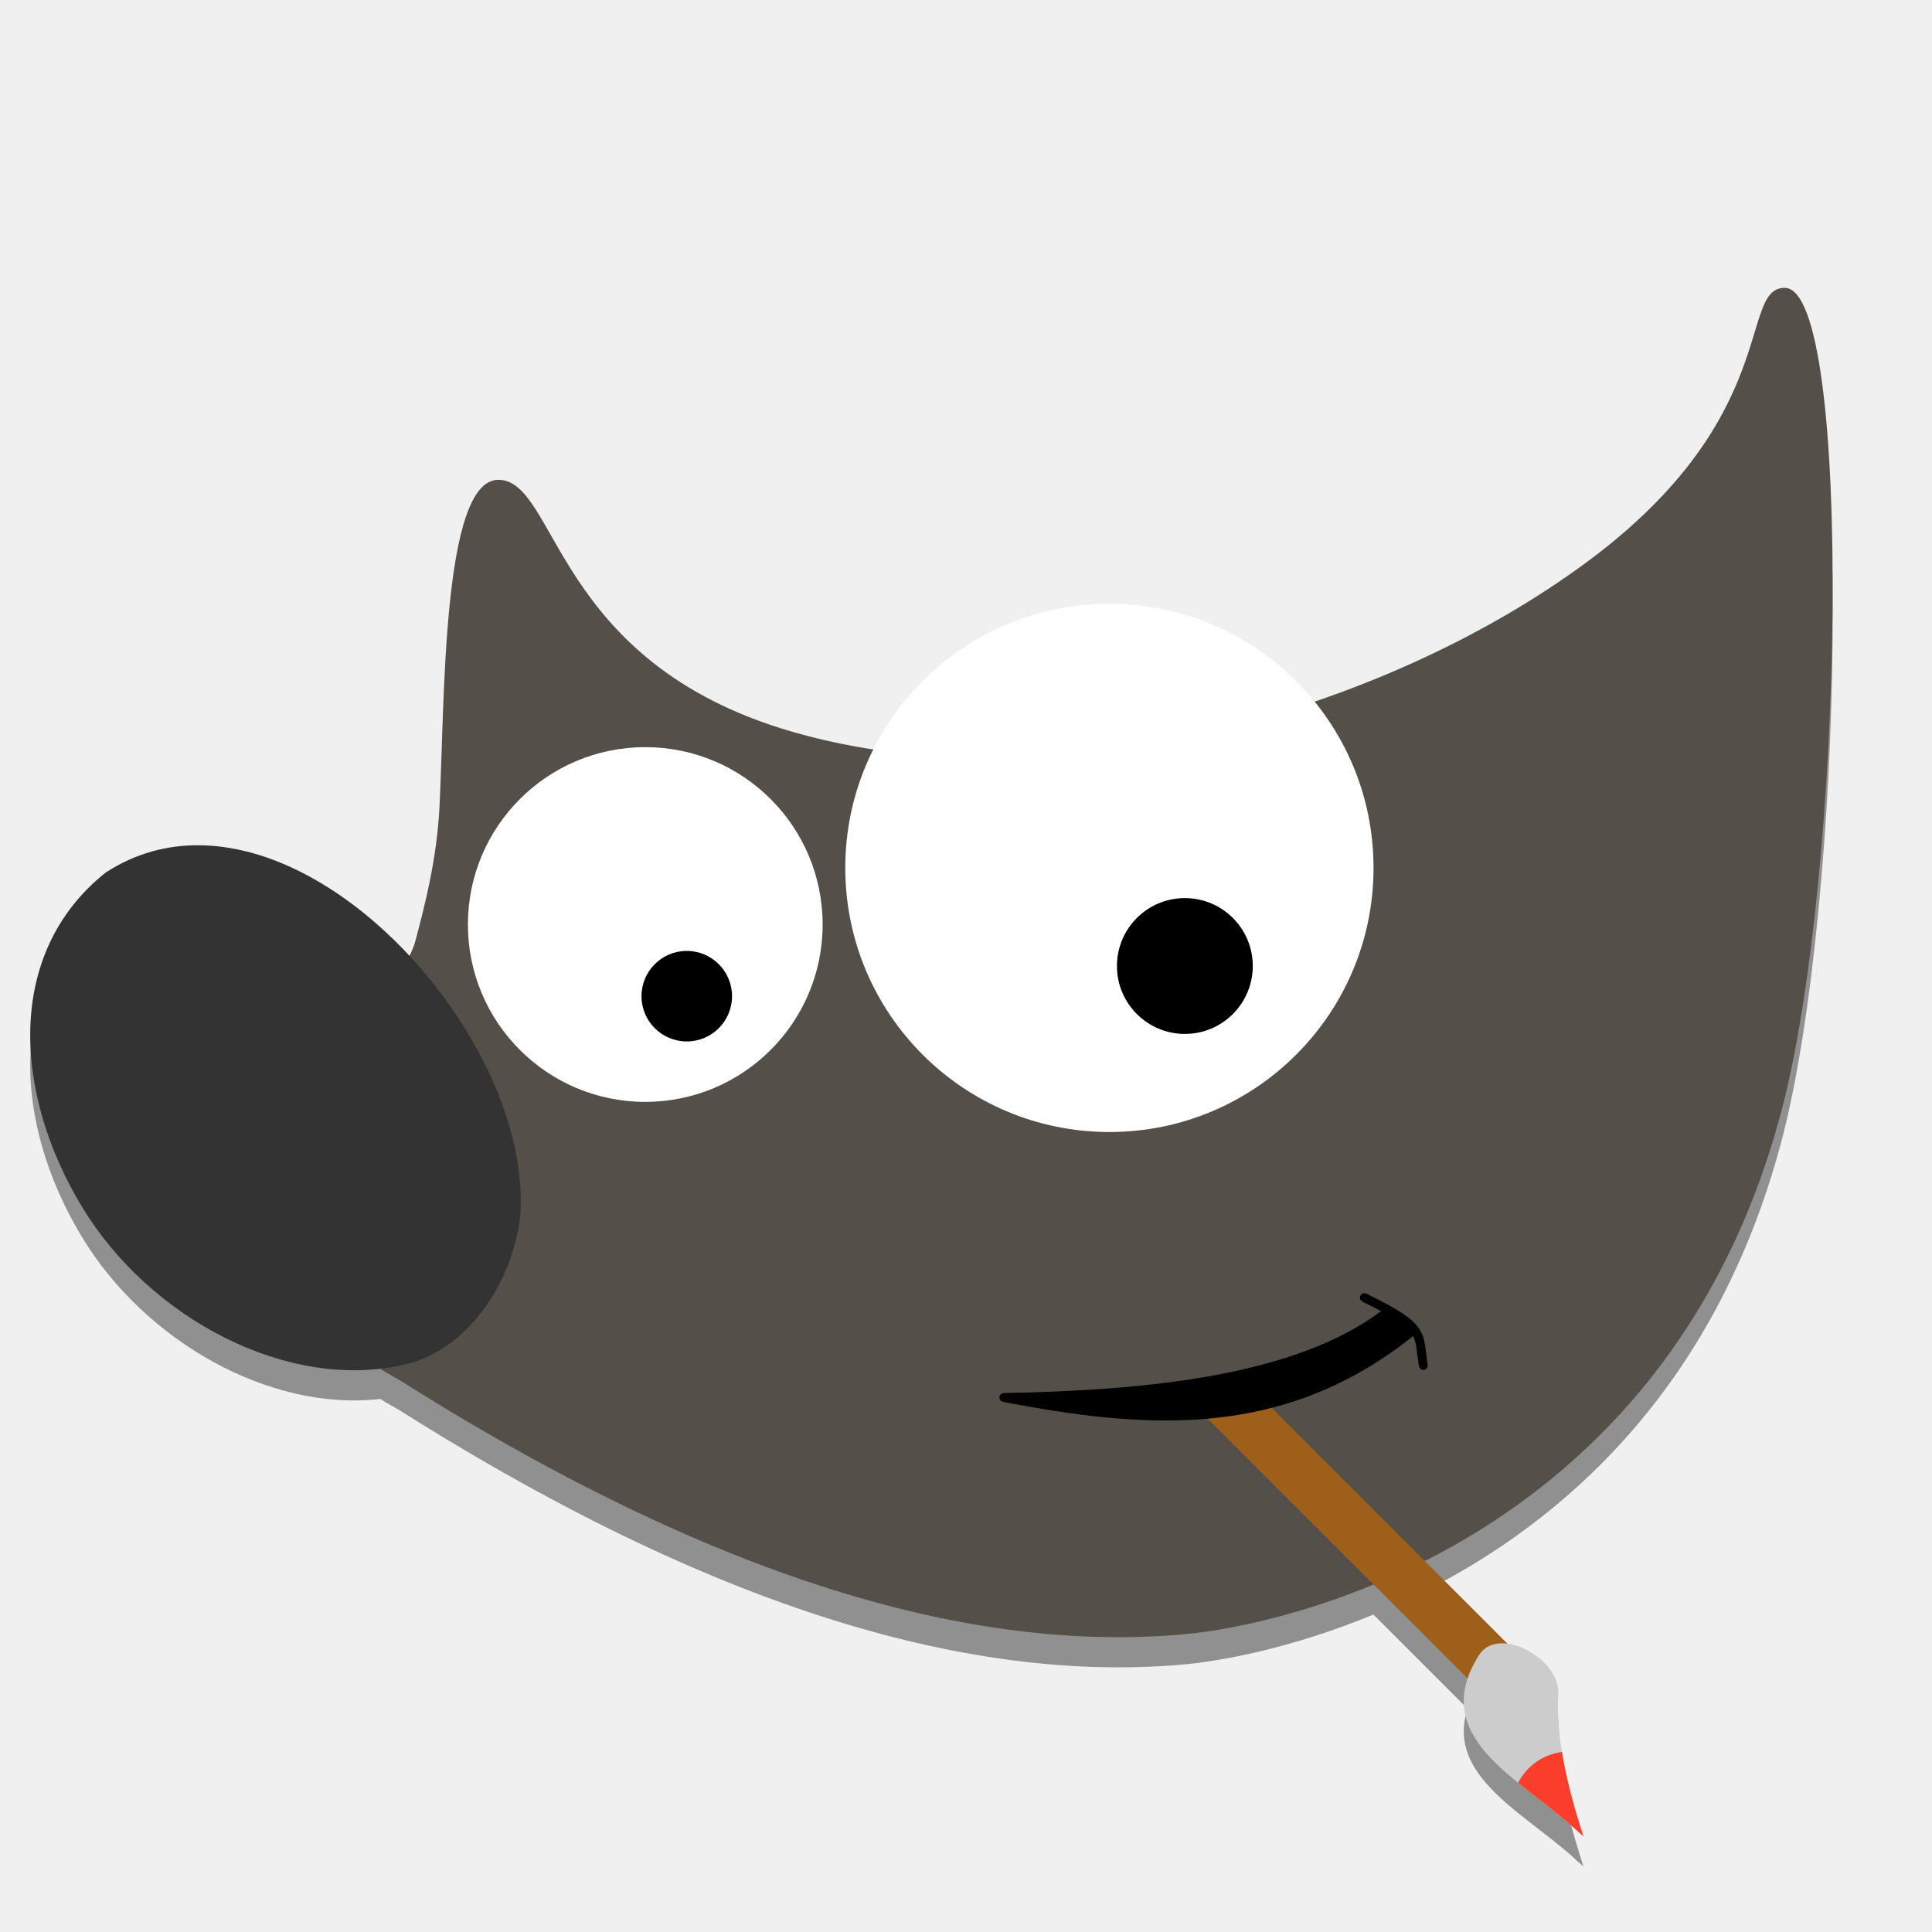
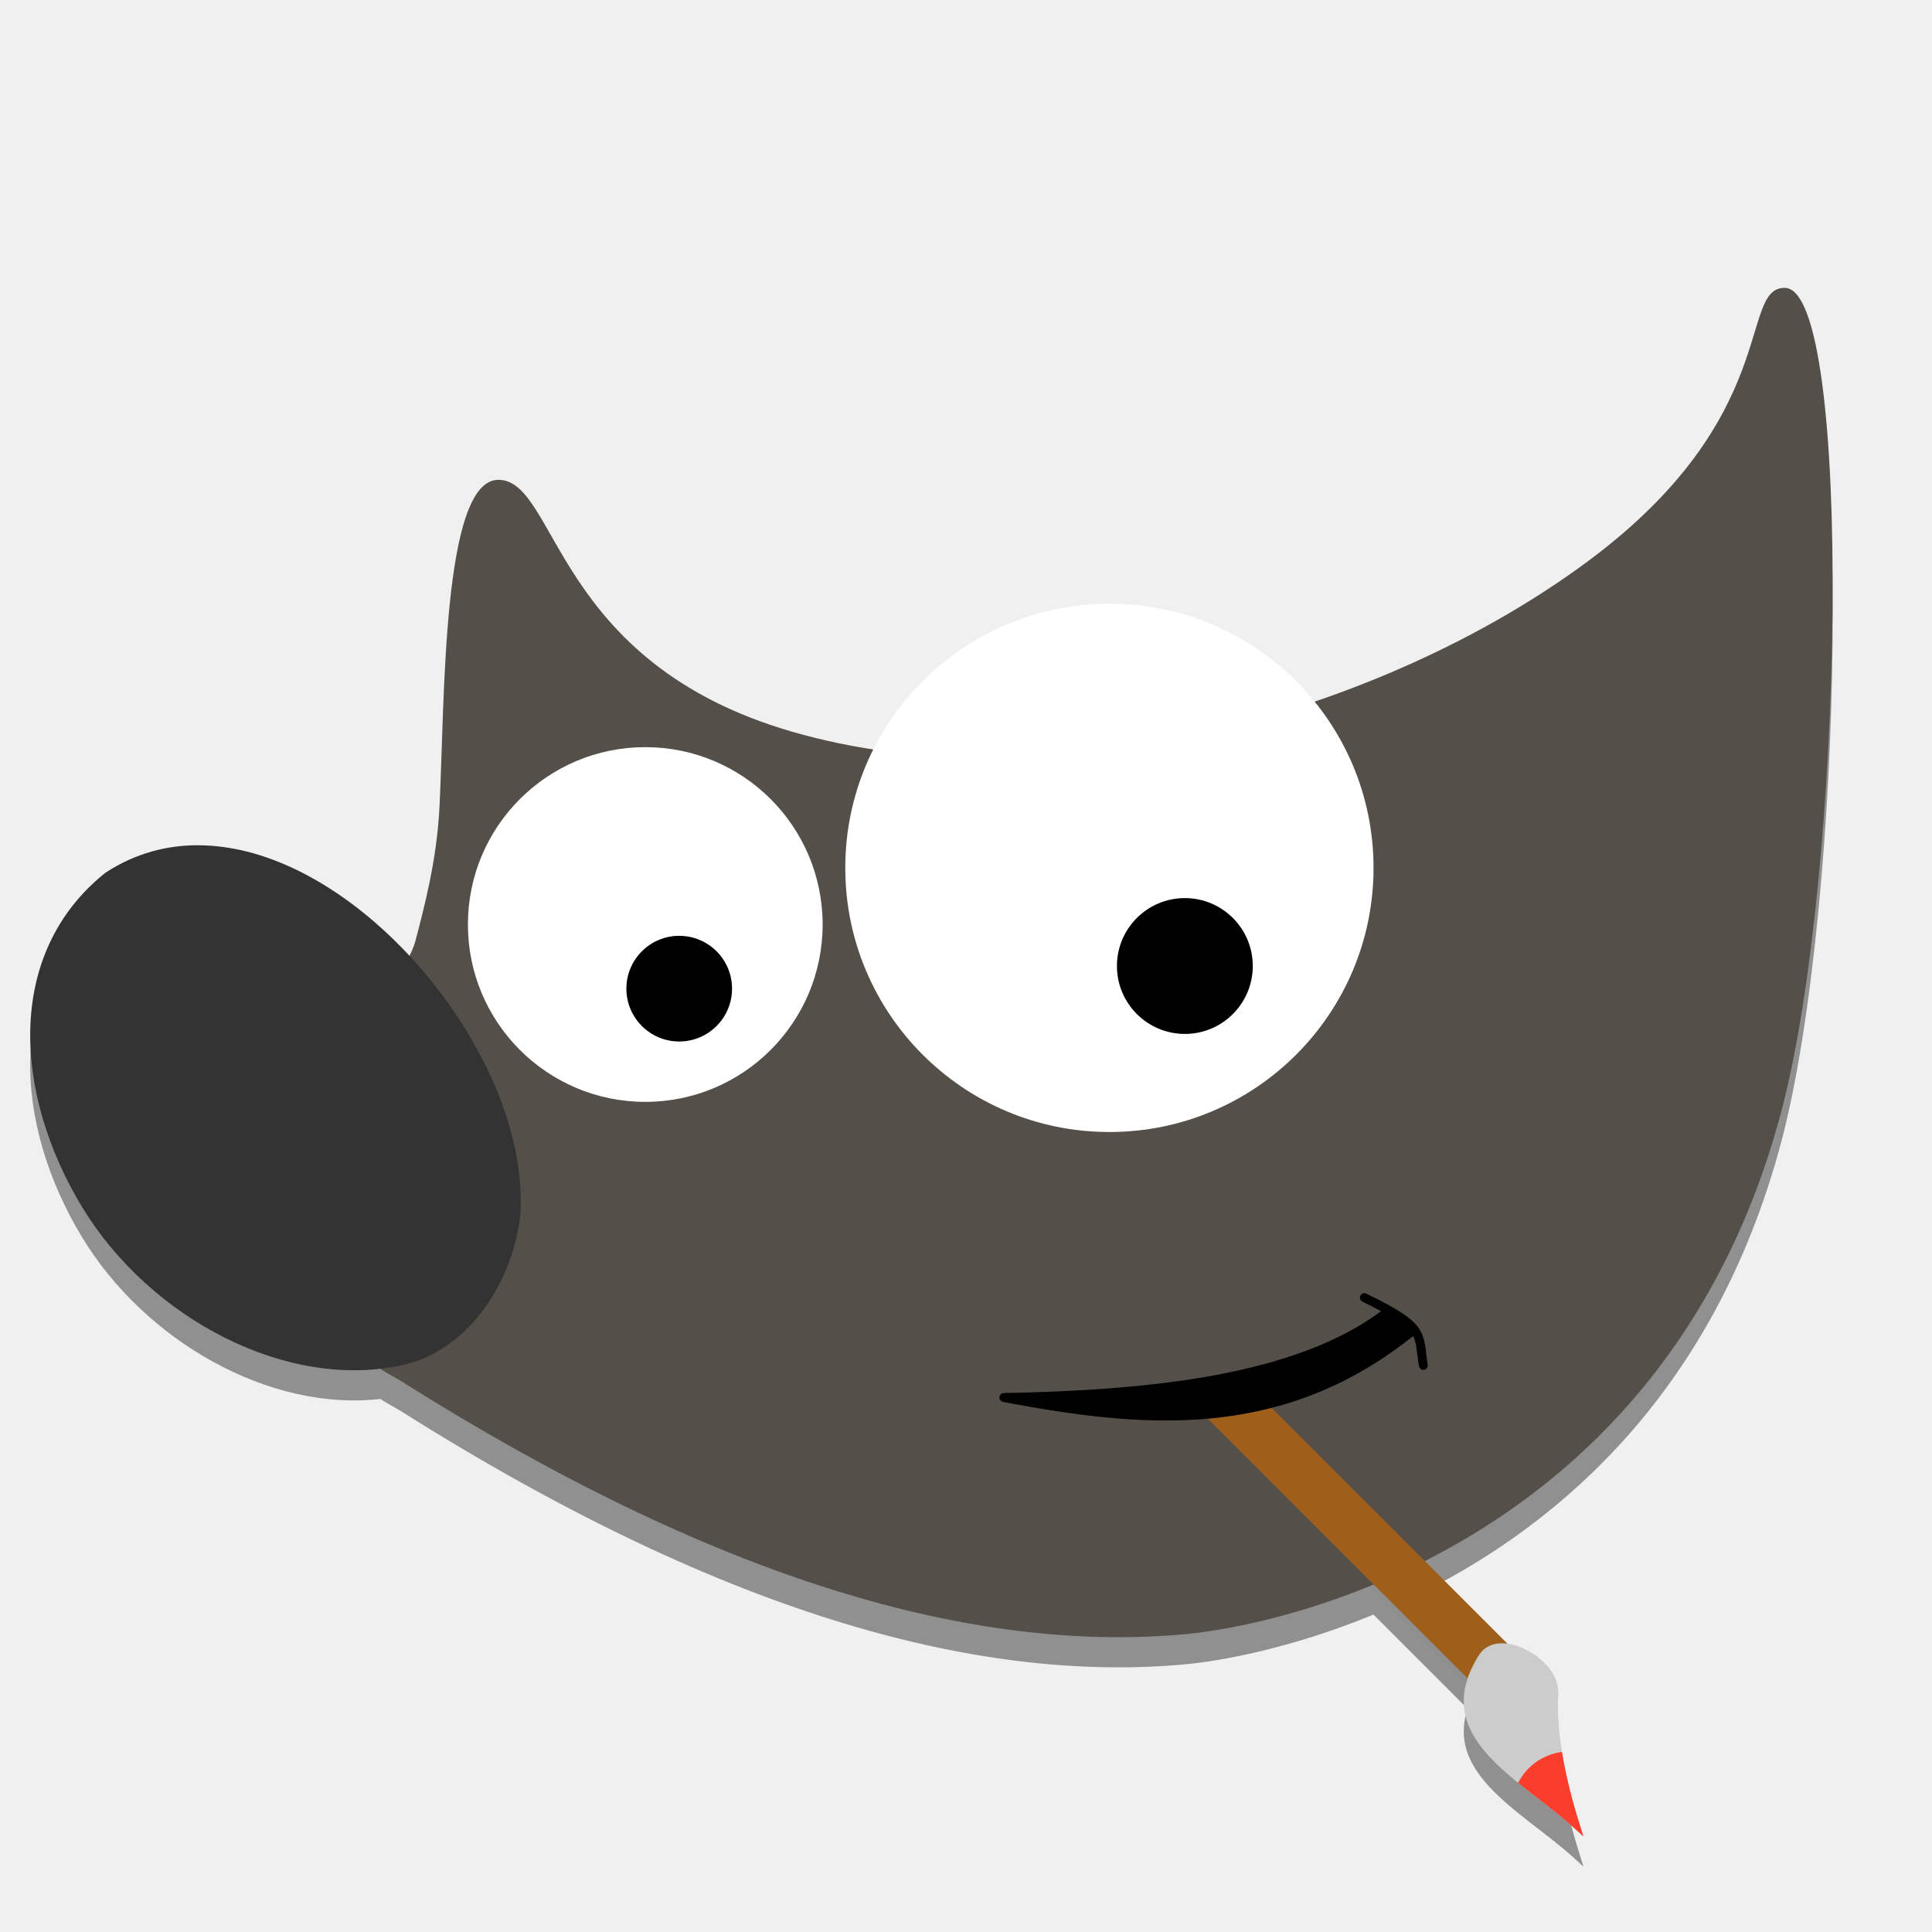
<svg xmlns="http://www.w3.org/2000/svg" width="256" height="256" viewBox="0 0 67.733 67.733" version="1.1" id="svg8">
  <defs id="defs2" />
  <g id="g997" style="display:inline;opacity:0.4">
-     <path id="path17" style="display:inline;color:#000000;font-style:normal;font-variant:normal;font-weight:normal;font-stretch:normal;font-size:medium;line-height:normal;font-family:sans-serif;font-variant-ligatures:normal;font-variant-position:normal;font-variant-caps:normal;font-variant-numeric:normal;font-variant-alternates:normal;font-variant-east-asian:normal;font-feature-settings:normal;font-variation-settings:normal;text-indent:0;text-align:start;text-decoration:none;text-decoration-line:none;text-decoration-style:solid;text-decoration-color:#000000;letter-spacing:normal;word-spacing:normal;text-transform:none;writing-mode:lr-tb;direction:ltr;text-orientation:mixed;dominant-baseline:auto;baseline-shift:baseline;text-anchor:start;white-space:normal;shape-padding:0;shape-margin:0;inline-size:0;clip-rule:nonzero;overflow:visible;visibility:visible;isolation:auto;mix-blend-mode:normal;color-interpolation:sRGB;color-interpolation-filters:linearRGB;solid-color:#000000;solid-opacity:1;vector-effect:none;fill:#000000;fill-opacity:1;fill-rule:nonzero;stroke:none;stroke-width:0.312px;stroke-linecap:butt;stroke-linejoin:miter;stroke-miterlimit:4;stroke-dasharray:none;stroke-dashoffset:0;stroke-opacity:1;color-rendering:auto;image-rendering:auto;shape-rendering:auto;text-rendering:auto;enable-background:accumulate;stop-color:#000000" d="m 62.572,11.149 c -1.636,0 -0.061,4.509 -6.897,9.582 -3.616,2.683 -8.343,4.836 -13.293,5.986 -4.95,1.15 -10.122,1.297 -14.628,-0.011 -8.37,-2.431 -8.201,-8.826 -10.282,-8.826 -1.985,0 -1.878,7.834 -2.064,11.484 -0.096,1.877 -0.544,3.539 -0.837,4.658 -0.052,0.198 -0.132,0.377 -0.217,0.546 -1.192,-1.281 -2.57,-2.351 -4.016,-3.041 -1.099,-0.524 -2.241,-0.828 -3.364,-0.835 -1.124,-0.007 -2.229,0.284 -3.254,0.948 l -0.005,0.002 -0.007,0.005 c -1.785,1.417 -2.591,3.383 -2.646,5.472 -0.056,2.088 0.631,4.301 1.816,6.257 2.209,3.646 6.569,6.117 10.458,5.669 0.23,0.157 0.473,0.277 0.671,0.398 l 5.17e-4,-0.001 c 11.749,7.42 20.662,9.557 27.609,8.9 1.084,-0.103 3.592,-0.522 6.534,-1.738 l 3.301,3.301 c -0.127,0.382 -0.16,0.741 -0.116,1.08 0.076,0.58 0.377,1.09 0.787,1.556 0.82,0.932 2.084,1.713 3.028,2.57 L 55.514,65.44 55.367,64.973 C 54.914,63.53 54.537,61.793 54.631,60.455 v -0.002 c 0.033,-0.644 -0.491,-1.222 -1.086,-1.537 -0.225,-0.12 -0.464,-0.202 -0.696,-0.233 l -2.899,-2.899 c 4.783,-2.42 10.162,-7.027 12.486,-15.702 2.235,-8.341 2.55,-28.933 0.136,-28.933 z M 55.051,64.675 c 5.5e-4,0.002 5.17e-4,0.004 5.17e-4,0.006 -0.001,-0.001 -0.003,-0.002 -0.004,-0.003 0.001,-6.3e-4 0.002,-0.002 0.003,-0.003 z" />
+     <path id="path5" style="display:inline;color:#000000;font-style:normal;font-variant:normal;font-weight:normal;font-stretch:normal;font-size:medium;line-height:normal;font-family:sans-serif;font-variant-ligatures:normal;font-variant-position:normal;font-variant-caps:normal;font-variant-numeric:normal;font-variant-alternates:normal;font-variant-east-asian:normal;font-feature-settings:normal;font-variation-settings:normal;text-indent:0;text-align:start;text-decoration:none;text-decoration-line:none;text-decoration-style:solid;text-decoration-color:#000000;letter-spacing:normal;word-spacing:normal;text-transform:none;writing-mode:lr-tb;direction:ltr;text-orientation:mixed;dominant-baseline:auto;baseline-shift:baseline;text-anchor:start;white-space:normal;shape-padding:0;shape-margin:0;inline-size:0;clip-rule:nonzero;overflow:visible;visibility:visible;isolation:auto;mix-blend-mode:normal;color-interpolation:sRGB;color-interpolation-filters:linearRGB;solid-color:#000000;solid-opacity:1;vector-effect:none;fill:#000000;fill-opacity:1;fill-rule:nonzero;stroke:none;stroke-width:0.312px;stroke-linecap:butt;stroke-linejoin:miter;stroke-miterlimit:4;stroke-dasharray:none;stroke-dashoffset:0;stroke-opacity:1;color-rendering:auto;image-rendering:auto;shape-rendering:auto;text-rendering:auto;enable-background:accumulate;stop-color:#000000" d="m 62.572,11.149 c -1.636,0 -0.061,4.509 -6.897,9.582 -3.616,2.683 -8.343,4.836 -13.293,5.986 -4.95,1.15 -10.122,1.297 -14.628,-0.011 -8.37,-2.431 -8.201,-8.826 -10.282,-8.826 -1.985,0 -1.878,7.834 -2.064,11.484 -0.096,1.877 -0.544,3.539 -0.837,4.658 -0.052,0.198 -0.132,0.377 -0.217,0.546 -1.192,-1.281 -2.57,-2.351 -4.016,-3.041 -1.099,-0.524 -2.241,-0.828 -3.364,-0.835 -1.124,-0.007 -2.229,0.284 -3.254,0.948 l -0.005,0.002 -0.007,0.005 c -1.785,1.417 -2.591,3.383 -2.646,5.472 -0.056,2.088 0.631,4.301 1.816,6.257 2.209,3.646 6.569,6.117 10.458,5.669 0.23,0.157 0.473,0.277 0.671,0.398 l 5.17e-4,-0.001 c 11.749,7.42 20.662,9.557 27.609,8.9 1.084,-0.103 3.592,-0.522 6.534,-1.738 l 3.301,3.301 c -0.127,0.382 -0.16,0.741 -0.116,1.08 0.076,0.58 0.377,1.09 0.787,1.556 0.82,0.932 2.084,1.713 3.028,2.57 L 55.514,65.44 55.367,64.973 C 54.914,63.53 54.537,61.793 54.631,60.455 v -0.002 c 0.033,-0.644 -0.491,-1.222 -1.086,-1.537 -0.225,-0.12 -0.464,-0.202 -0.696,-0.233 l -2.899,-2.899 c 4.783,-2.42 10.162,-7.027 12.486,-15.702 2.235,-8.341 2.55,-28.933 0.136,-28.933 z M 55.051,64.675 c 5.5e-4,0.002 5.17e-4,0.004 5.17e-4,0.006 -0.001,-0.001 -0.003,-0.002 -0.004,-0.003 0.001,-6.3e-4 0.002,-0.002 0.003,-0.003 z" />
  </g>
  <g id="layer5" style="display:inline">
-     <path id="path984" style="color:#000000;font-style:normal;font-variant:normal;font-weight:normal;font-stretch:normal;font-size:medium;line-height:normal;font-family:sans-serif;font-variant-ligatures:normal;font-variant-position:normal;font-variant-caps:normal;font-variant-numeric:normal;font-variant-alternates:normal;font-variant-east-asian:normal;font-feature-settings:normal;font-variation-settings:normal;text-indent:0;text-align:start;text-decoration:none;text-decoration-line:none;text-decoration-style:solid;text-decoration-color:#000000;letter-spacing:normal;word-spacing:normal;text-transform:none;writing-mode:lr-tb;direction:ltr;text-orientation:mixed;dominant-baseline:auto;baseline-shift:baseline;text-anchor:start;white-space:normal;shape-padding:0;shape-margin:0;inline-size:0;clip-rule:nonzero;display:inline;overflow:visible;visibility:visible;isolation:auto;mix-blend-mode:normal;color-interpolation:sRGB;color-interpolation-filters:linearRGB;solid-color:#000000;solid-opacity:1;vector-effect:none;fill:#544f48;fill-opacity:1;fill-rule:nonzero;stroke:none;stroke-width:0.312px;stroke-linecap:butt;stroke-linejoin:miter;stroke-miterlimit:4;stroke-dasharray:none;stroke-dashoffset:0;stroke-opacity:1;color-rendering:auto;image-rendering:auto;shape-rendering:auto;text-rendering:auto;enable-background:accumulate;stop-color:#000000" d="m 62.572,10.091 c -1.636,0 -0.06,4.509 -6.897,9.582 -3.616,2.683 -8.343,4.836 -13.293,5.986 -4.95,1.15 -10.122,1.297 -14.628,-0.011 -8.37,-2.431 -8.201,-8.826 -10.282,-8.826 -1.985,0 -1.878,7.834 -2.065,11.484 -0.096,1.877 -0.544,3.539 -0.837,4.658 -0.147,0.558 -0.496,1.013 -0.637,1.275 -0.241,0.448 -0.76,5.334 -1.234,13.012 0.262,0.637 0.888,0.877 1.307,1.134 l 5.16e-4,-10e-4 c 11.749,7.42 20.662,9.558 27.609,8.901 2.985,-0.282 16.7,-2.886 20.819,-18.26 2.235,-8.341 2.55,-28.933 0.136,-28.933 z" />
-     <rect style="opacity:1;fill:#9e5f1b;fill-opacity:1;stroke-width:1.694;stroke-linecap:round;stroke-linejoin:round;stroke-dasharray:none;paint-order:stroke markers fill" id="rect17" width="13.229" height="1.852" x="65.097" y="3.377" transform="matrix(0.707106,0.7071076,-0.707106,0.7071076,0,0)" />
-     <path id="path1368" style="color:#000000;font-style:normal;font-variant:normal;font-weight:normal;font-stretch:normal;font-size:medium;line-height:normal;font-family:sans-serif;font-variant-ligatures:normal;font-variant-position:normal;font-variant-caps:normal;font-variant-numeric:normal;font-variant-alternates:normal;font-variant-east-asian:normal;font-feature-settings:normal;font-variation-settings:normal;text-indent:0;text-align:start;text-decoration:none;text-decoration-line:none;text-decoration-style:solid;text-decoration-color:#000000;letter-spacing:normal;word-spacing:normal;text-transform:none;writing-mode:lr-tb;direction:ltr;text-orientation:mixed;dominant-baseline:auto;baseline-shift:baseline;text-anchor:start;white-space:normal;shape-padding:0;shape-margin:0;inline-size:0;clip-rule:nonzero;display:inline;overflow:visible;visibility:visible;isolation:auto;mix-blend-mode:normal;color-interpolation:sRGB;color-interpolation-filters:linearRGB;solid-color:#000000;solid-opacity:1;vector-effect:none;fill:#cccccc;fill-opacity:1;fill-rule:nonzero;stroke:none;stroke-width:0.265px;stroke-linecap:butt;stroke-linejoin:miter;stroke-miterlimit:4;stroke-dasharray:none;stroke-dashoffset:0;stroke-opacity:1;color-rendering:auto;image-rendering:auto;shape-rendering:auto;text-rendering:auto;enable-background:accumulate;stop-color:#000000" d="m 52.629,57.612 c -0.299,0.006 -0.582,0.122 -0.756,0.381 l -0.002,0.002 c -0.46,0.71 -0.612,1.351 -0.535,1.932 0.076,0.58 0.377,1.09 0.787,1.556 0.82,0.932 2.084,1.713 3.028,2.57 l 0.363,0.328 -0.147,-0.467 c -0.453,-1.443 -0.83,-3.18 -0.736,-4.518 v -0.002 c 0.033,-0.644 -0.491,-1.222 -1.086,-1.537 -0.297,-0.158 -0.618,-0.252 -0.916,-0.246 z m 2.423,6.004 c 5.5e-4,0.002 10e-4,0.004 10e-4,0.006 -10e-4,-0.001 -0.003,-0.002 -0.004,-0.003 10e-4,-6.3e-4 0.002,-0.002 0.003,-0.003 z" />
-     <path id="path12" style="color:#000000;font-style:normal;font-variant:normal;font-weight:normal;font-stretch:normal;font-size:medium;line-height:normal;font-family:sans-serif;font-variant-ligatures:normal;font-variant-position:normal;font-variant-caps:normal;font-variant-numeric:normal;font-variant-alternates:normal;font-variant-east-asian:normal;font-feature-settings:normal;font-variation-settings:normal;text-indent:0;text-align:start;text-decoration:none;text-decoration-line:none;text-decoration-style:solid;text-decoration-color:#000000;letter-spacing:normal;word-spacing:normal;text-transform:none;writing-mode:lr-tb;direction:ltr;text-orientation:mixed;dominant-baseline:auto;baseline-shift:baseline;text-anchor:start;white-space:normal;shape-padding:0;shape-margin:0;inline-size:0;clip-rule:nonzero;display:inline;overflow:visible;visibility:visible;isolation:auto;mix-blend-mode:normal;color-interpolation:sRGB;color-interpolation-filters:linearRGB;solid-color:#000000;solid-opacity:1;vector-effect:none;fill:#fb3d2b;fill-opacity:1;fill-rule:nonzero;stroke:none;stroke-width:0.265px;stroke-linecap:butt;stroke-linejoin:miter;stroke-miterlimit:4;stroke-dasharray:none;stroke-dashoffset:0;stroke-opacity:1;color-rendering:auto;image-rendering:auto;shape-rendering:auto;text-rendering:auto;enable-background:accumulate;stop-color:#000000" d="M 54.76 61.421 A 2.019 2.019 0 0 0 53.223 62.503 C 53.868 63.026 54.569 63.525 55.15 64.053 L 55.513 64.382 L 55.367 63.914 C 55.121 63.132 54.898 62.265 54.76 61.421 z M 55.051 63.617 C 55.051 63.618 55.052 63.62 55.053 63.622 C 55.052 63.621 55.05 63.62 55.049 63.619 C 55.05 63.618 55.05 63.617 55.051 63.617 z " />
-     <path id="path1145" style="color:#000000;font-style:normal;font-variant:normal;font-weight:normal;font-stretch:normal;font-size:medium;line-height:normal;font-family:sans-serif;font-variant-ligatures:normal;font-variant-position:normal;font-variant-caps:normal;font-variant-numeric:normal;font-variant-alternates:normal;font-variant-east-asian:normal;font-feature-settings:normal;font-variation-settings:normal;text-indent:0;text-align:start;text-decoration:none;text-decoration-line:none;text-decoration-style:solid;text-decoration-color:#000000;letter-spacing:normal;word-spacing:normal;text-transform:none;writing-mode:lr-tb;direction:ltr;text-orientation:mixed;dominant-baseline:auto;baseline-shift:baseline;text-anchor:start;white-space:normal;shape-padding:0;shape-margin:0;inline-size:0;clip-rule:nonzero;display:inline;overflow:visible;visibility:visible;isolation:auto;mix-blend-mode:normal;color-interpolation:sRGB;color-interpolation-filters:linearRGB;solid-color:#000000;solid-opacity:1;vector-effect:none;fill:#000000;fill-opacity:1;fill-rule:nonzero;stroke:none;stroke-width:0.312px;stroke-linecap:butt;stroke-linejoin:miter;stroke-miterlimit:4;stroke-dasharray:none;stroke-dashoffset:0;stroke-opacity:1;color-rendering:auto;image-rendering:auto;shape-rendering:auto;text-rendering:auto;enable-background:accumulate;stop-color:#000000" d="m 47.834,45.337 c -0.086,0 -0.157,0.071 -0.157,0.157 0,0.06 0.035,0.11 0.085,0.136 l -10e-4,0.002 c 0.255,0.124 0.468,0.234 0.657,0.336 -2.995,2.233 -8.02,2.774 -13.224,2.87 -0.086,0 -0.156,0.07 -0.156,0.156 0,0.077 0.058,0.138 0.131,0.151 l -5.3e-4,0.005 c 4.815,0.909 9.667,1.391 14.271,-2.228 l 0.101,-0.08 c 0.055,0.106 0.085,0.216 0.109,0.354 0.03,0.18 0.047,0.403 0.095,0.687 l 0.002,-5.29e-4 c 0.007,0.08 0.072,0.143 0.153,0.143 0.086,0 0.156,-0.07 0.156,-0.156 0,-0.013 -0.005,-0.025 -0.008,-0.037 l 0.003,-5.29e-4 c -0.045,-0.27 -0.058,-0.488 -0.092,-0.689 -0.034,-0.202 -0.091,-0.392 -0.217,-0.575 -0.253,-0.366 -0.748,-0.683 -1.845,-1.217 l -5.2e-4,5.3e-4 c -0.019,-0.009 -0.04,-0.014 -0.062,-0.014 z" />
-     <path id="path944" style="color:#000000;font-style:normal;font-variant:normal;font-weight:normal;font-stretch:normal;font-size:medium;line-height:normal;font-family:sans-serif;font-variant-ligatures:normal;font-variant-position:normal;font-variant-caps:normal;font-variant-numeric:normal;font-variant-alternates:normal;font-variant-east-asian:normal;font-feature-settings:normal;font-variation-settings:normal;text-indent:0;text-align:start;text-decoration:none;text-decoration-line:none;text-decoration-style:solid;text-decoration-color:#000000;letter-spacing:normal;word-spacing:normal;text-transform:none;writing-mode:lr-tb;direction:ltr;text-orientation:mixed;dominant-baseline:auto;baseline-shift:baseline;text-anchor:start;white-space:normal;shape-padding:0;shape-margin:0;inline-size:0;clip-rule:nonzero;display:inline;overflow:visible;visibility:visible;isolation:auto;mix-blend-mode:normal;color-interpolation:sRGB;color-interpolation-filters:linearRGB;solid-color:#000000;solid-opacity:1;vector-effect:none;fill:#333333;fill-opacity:1;fill-rule:nonzero;stroke:none;stroke-width:0.312px;stroke-linecap:butt;stroke-linejoin:miter;stroke-miterlimit:4;stroke-dasharray:none;stroke-dashoffset:0;stroke-opacity:1;color-rendering:auto;image-rendering:auto;shape-rendering:auto;text-rendering:auto;enable-background:accumulate;stop-color:#000000" d="m 6.974,29.633 c -1.124,-0.007 -2.229,0.284 -3.254,0.948 l -0.005,0.002 -0.007,0.005 c -1.785,1.417 -2.591,3.383 -2.646,5.471 -0.056,2.088 0.631,4.301 1.816,6.257 2.371,3.913 7.22,6.474 11.305,5.525 2.149,-0.499 3.765,-2.752 4.057,-5.23 0.152,-2.236 -0.733,-4.743 -2.196,-6.958 C 14.581,33.439 12.536,31.517 10.338,30.468 9.239,29.944 8.097,29.641 6.974,29.634 Z" />
-     <g id="g15" transform="translate(0.5291667,-0.5291667)">
-       <g id="g14">
-         <circle style="display:inline;fill:#ffffff;stroke-width:0.031" id="path1077" cx="22.093" cy="32.941" r="6.218" />
-         <circle style="display:inline;fill:#000000;stroke-width:0.032" id="path1079" cx="23.548" cy="35.454" r="1.587" />
+     <g id="g5">
+       <g id="g4">
+         <path id="path984" style="color:#000000;font-style:normal;font-variant:normal;font-weight:normal;font-stretch:normal;font-size:medium;line-height:normal;font-family:sans-serif;font-variant-ligatures:normal;font-variant-position:normal;font-variant-caps:normal;font-variant-numeric:normal;font-variant-alternates:normal;font-variant-east-asian:normal;font-feature-settings:normal;font-variation-settings:normal;text-indent:0;text-align:start;text-decoration:none;text-decoration-line:none;text-decoration-style:solid;text-decoration-color:#000000;letter-spacing:normal;word-spacing:normal;text-transform:none;writing-mode:lr-tb;direction:ltr;text-orientation:mixed;dominant-baseline:auto;baseline-shift:baseline;text-anchor:start;white-space:normal;shape-padding:0;shape-margin:0;inline-size:0;clip-rule:nonzero;display:inline;overflow:visible;visibility:visible;isolation:auto;mix-blend-mode:normal;color-interpolation:sRGB;color-interpolation-filters:linearRGB;solid-color:#000000;solid-opacity:1;vector-effect:none;fill:#544f48;fill-opacity:1;fill-rule:nonzero;stroke:none;stroke-width:0.312px;stroke-linecap:butt;stroke-linejoin:miter;stroke-miterlimit:4;stroke-dasharray:none;stroke-dashoffset:0;stroke-opacity:1;color-rendering:auto;image-rendering:auto;shape-rendering:auto;text-rendering:auto;enable-background:accumulate;stop-color:#000000" d="m 62.572,10.091 c -1.636,0 -0.06,4.509 -6.897,9.582 -3.616,2.683 -8.343,4.836 -13.293,5.986 -4.95,1.15 -10.122,1.297 -14.628,-0.011 -8.37,-2.431 -8.201,-8.826 -10.282,-8.826 -1.985,0 -1.878,7.834 -2.065,11.484 -0.096,1.877 -0.544,3.539 -0.837,4.658 -0.147,0.558 -0.496,1.013 -0.637,1.275 -0.241,0.448 -0.76,5.334 -1.234,13.012 0.262,0.637 0.888,0.877 1.307,1.134 l 5.16e-4,-10e-4 c 11.749,7.42 20.662,9.558 27.609,8.901 2.985,-0.282 16.7,-2.886 20.819,-18.26 2.235,-8.341 2.55,-28.933 0.136,-28.933 z" />
+         <path id="path944" style="color:#000000;font-style:normal;font-variant:normal;font-weight:normal;font-stretch:normal;font-size:medium;line-height:normal;font-family:sans-serif;font-variant-ligatures:normal;font-variant-position:normal;font-variant-caps:normal;font-variant-numeric:normal;font-variant-alternates:normal;font-variant-east-asian:normal;font-feature-settings:normal;font-variation-settings:normal;text-indent:0;text-align:start;text-decoration:none;text-decoration-line:none;text-decoration-style:solid;text-decoration-color:#000000;letter-spacing:normal;word-spacing:normal;text-transform:none;writing-mode:lr-tb;direction:ltr;text-orientation:mixed;dominant-baseline:auto;baseline-shift:baseline;text-anchor:start;white-space:normal;shape-padding:0;shape-margin:0;inline-size:0;clip-rule:nonzero;display:inline;overflow:visible;visibility:visible;isolation:auto;mix-blend-mode:normal;color-interpolation:sRGB;color-interpolation-filters:linearRGB;solid-color:#000000;solid-opacity:1;vector-effect:none;fill:#333333;fill-opacity:1;fill-rule:nonzero;stroke:none;stroke-width:0.312px;stroke-linecap:butt;stroke-linejoin:miter;stroke-miterlimit:4;stroke-dasharray:none;stroke-dashoffset:0;stroke-opacity:1;color-rendering:auto;image-rendering:auto;shape-rendering:auto;text-rendering:auto;enable-background:accumulate;stop-color:#000000" d="m 6.974,29.633 c -1.124,-0.007 -2.229,0.284 -3.254,0.948 l -0.005,0.002 -0.007,0.005 c -1.785,1.417 -2.591,3.383 -2.646,5.471 -0.056,2.088 0.631,4.301 1.816,6.257 2.371,3.913 7.22,6.474 11.305,5.525 2.149,-0.499 3.765,-2.752 4.057,-5.23 0.152,-2.236 -0.733,-4.743 -2.196,-6.958 C 14.581,33.439 12.536,31.517 10.338,30.468 9.239,29.944 8.097,29.641 6.974,29.634 Z" />
      </g>
-       <g id="g13">
-         <circle style="display:inline;fill:#ffffff;stroke-width:0.031" id="path1075" cx="38.365" cy="30.956" r="9.26" />
-         <circle style="display:inline;fill:#000000;stroke-width:0.048" id="path1081" cx="41.01" cy="34.396" r="2.381" />
+       <g id="g15" transform="translate(0.5291667,-0.5291667)">
+         <g id="g14">
+           <circle style="display:inline;fill:#ffffff;stroke-width:0.031" id="path1077" cx="22.093" cy="32.941" r="6.218" />
+           <circle style="display:inline;fill:#000000;stroke-width:0.037" id="path1079" cx="23.283" cy="35.19" r="1.852" />
+         </g>
+         <g id="g13">
+           <circle style="display:inline;fill:#ffffff;stroke-width:0.031" id="path1075" cx="38.365" cy="30.956" r="9.26" />
+           <circle style="display:inline;fill:#000000;stroke-width:0.048" id="path1081" cx="41.01" cy="34.396" r="2.381" />
+         </g>
+       </g>
+       <g id="g3">
+         <g id="g2">
+           <rect style="opacity:1;fill:#9e5f1b;fill-opacity:1;stroke-width:1.694;stroke-linecap:round;stroke-linejoin:round;stroke-dasharray:none;paint-order:stroke markers fill" id="rect17" width="13.229" height="1.852" x="65.097" y="3.377" transform="matrix(0.707106,0.7071076,-0.707106,0.7071076,0,0)" />
+           <g id="g1">
+             <path id="path1368" style="color:#000000;font-style:normal;font-variant:normal;font-weight:normal;font-stretch:normal;font-size:medium;line-height:normal;font-family:sans-serif;font-variant-ligatures:normal;font-variant-position:normal;font-variant-caps:normal;font-variant-numeric:normal;font-variant-alternates:normal;font-variant-east-asian:normal;font-feature-settings:normal;font-variation-settings:normal;text-indent:0;text-align:start;text-decoration:none;text-decoration-line:none;text-decoration-style:solid;text-decoration-color:#000000;letter-spacing:normal;word-spacing:normal;text-transform:none;writing-mode:lr-tb;direction:ltr;text-orientation:mixed;dominant-baseline:auto;baseline-shift:baseline;text-anchor:start;white-space:normal;shape-padding:0;shape-margin:0;inline-size:0;clip-rule:nonzero;display:inline;overflow:visible;visibility:visible;isolation:auto;mix-blend-mode:normal;color-interpolation:sRGB;color-interpolation-filters:linearRGB;solid-color:#000000;solid-opacity:1;vector-effect:none;fill:#cccccc;fill-opacity:1;fill-rule:nonzero;stroke:none;stroke-width:0.265px;stroke-linecap:butt;stroke-linejoin:miter;stroke-miterlimit:4;stroke-dasharray:none;stroke-dashoffset:0;stroke-opacity:1;color-rendering:auto;image-rendering:auto;shape-rendering:auto;text-rendering:auto;enable-background:accumulate;stop-color:#000000" d="m 52.629,57.612 c -0.299,0.006 -0.582,0.122 -0.756,0.381 l -0.002,0.002 c -0.46,0.71 -0.612,1.351 -0.535,1.932 0.076,0.58 0.377,1.09 0.787,1.556 0.82,0.932 2.084,1.713 3.028,2.57 l 0.363,0.328 -0.147,-0.467 c -0.453,-1.443 -0.83,-3.18 -0.736,-4.518 v -0.002 c 0.033,-0.644 -0.491,-1.222 -1.086,-1.537 -0.297,-0.158 -0.618,-0.252 -0.916,-0.246 z m 2.423,6.004 c 5.5e-4,0.002 10e-4,0.004 10e-4,0.006 -10e-4,-0.001 -0.003,-0.002 -0.004,-0.003 10e-4,-6.3e-4 0.002,-0.002 0.003,-0.003 z" />
+             <path id="path12" style="color:#000000;font-style:normal;font-variant:normal;font-weight:normal;font-stretch:normal;font-size:medium;line-height:normal;font-family:sans-serif;font-variant-ligatures:normal;font-variant-position:normal;font-variant-caps:normal;font-variant-numeric:normal;font-variant-alternates:normal;font-variant-east-asian:normal;font-feature-settings:normal;font-variation-settings:normal;text-indent:0;text-align:start;text-decoration:none;text-decoration-line:none;text-decoration-style:solid;text-decoration-color:#000000;letter-spacing:normal;word-spacing:normal;text-transform:none;writing-mode:lr-tb;direction:ltr;text-orientation:mixed;dominant-baseline:auto;baseline-shift:baseline;text-anchor:start;white-space:normal;shape-padding:0;shape-margin:0;inline-size:0;clip-rule:nonzero;display:inline;overflow:visible;visibility:visible;isolation:auto;mix-blend-mode:normal;color-interpolation:sRGB;color-interpolation-filters:linearRGB;solid-color:#000000;solid-opacity:1;vector-effect:none;fill:#fb3d2b;fill-opacity:1;fill-rule:nonzero;stroke:none;stroke-width:0.265px;stroke-linecap:butt;stroke-linejoin:miter;stroke-miterlimit:4;stroke-dasharray:none;stroke-dashoffset:0;stroke-opacity:1;color-rendering:auto;image-rendering:auto;shape-rendering:auto;text-rendering:auto;enable-background:accumulate;stop-color:#000000" d="m 54.76,61.421 a 2.019,2.019 0 0 0 -1.538,1.083 c 0.646,0.523 1.347,1.022 1.928,1.55 l 0.363,0.328 -0.147,-0.467 c -0.246,-0.782 -0.468,-1.65 -0.606,-2.494 z m 0.29,2.196 c 4.89e-4,0.002 0.001,0.003 0.002,0.005 -10e-4,-0.001 -0.003,-0.002 -0.004,-0.003 7.22e-4,-4.54e-4 0.001,-0.001 0.002,-0.002 z" />
+           </g>
+         </g>
+         <path id="path1145" style="color:#000000;font-style:normal;font-variant:normal;font-weight:normal;font-stretch:normal;font-size:medium;line-height:normal;font-family:sans-serif;font-variant-ligatures:normal;font-variant-position:normal;font-variant-caps:normal;font-variant-numeric:normal;font-variant-alternates:normal;font-variant-east-asian:normal;font-feature-settings:normal;font-variation-settings:normal;text-indent:0;text-align:start;text-decoration:none;text-decoration-line:none;text-decoration-style:solid;text-decoration-color:#000000;letter-spacing:normal;word-spacing:normal;text-transform:none;writing-mode:lr-tb;direction:ltr;text-orientation:mixed;dominant-baseline:auto;baseline-shift:baseline;text-anchor:start;white-space:normal;shape-padding:0;shape-margin:0;inline-size:0;clip-rule:nonzero;display:inline;overflow:visible;visibility:visible;isolation:auto;mix-blend-mode:normal;color-interpolation:sRGB;color-interpolation-filters:linearRGB;solid-color:#000000;solid-opacity:1;vector-effect:none;fill:#000000;fill-opacity:1;fill-rule:nonzero;stroke:none;stroke-width:0.312px;stroke-linecap:butt;stroke-linejoin:miter;stroke-miterlimit:4;stroke-dasharray:none;stroke-dashoffset:0;stroke-opacity:1;color-rendering:auto;image-rendering:auto;shape-rendering:auto;text-rendering:auto;enable-background:accumulate;stop-color:#000000" d="m 47.834,45.337 c -0.086,0 -0.157,0.071 -0.157,0.157 0,0.06 0.035,0.11 0.085,0.136 l -10e-4,0.002 c 0.255,0.124 0.468,0.234 0.657,0.336 -2.995,2.233 -8.02,2.774 -13.224,2.87 -0.086,0 -0.156,0.07 -0.156,0.156 0,0.077 0.058,0.138 0.131,0.151 l -5.3e-4,0.005 c 4.815,0.909 9.667,1.391 14.271,-2.228 l 0.101,-0.08 c 0.055,0.106 0.085,0.216 0.109,0.354 0.03,0.18 0.047,0.403 0.095,0.687 l 0.002,-5.29e-4 c 0.007,0.08 0.072,0.143 0.153,0.143 0.086,0 0.156,-0.07 0.156,-0.156 0,-0.013 -0.005,-0.025 -0.008,-0.037 l 0.003,-5.29e-4 c -0.045,-0.27 -0.058,-0.488 -0.092,-0.689 -0.034,-0.202 -0.091,-0.392 -0.217,-0.575 -0.253,-0.366 -0.748,-0.683 -1.845,-1.217 l -5.2e-4,5.3e-4 c -0.019,-0.009 -0.04,-0.014 -0.062,-0.014 z" />
      </g>
    </g>
  </g>
</svg>
